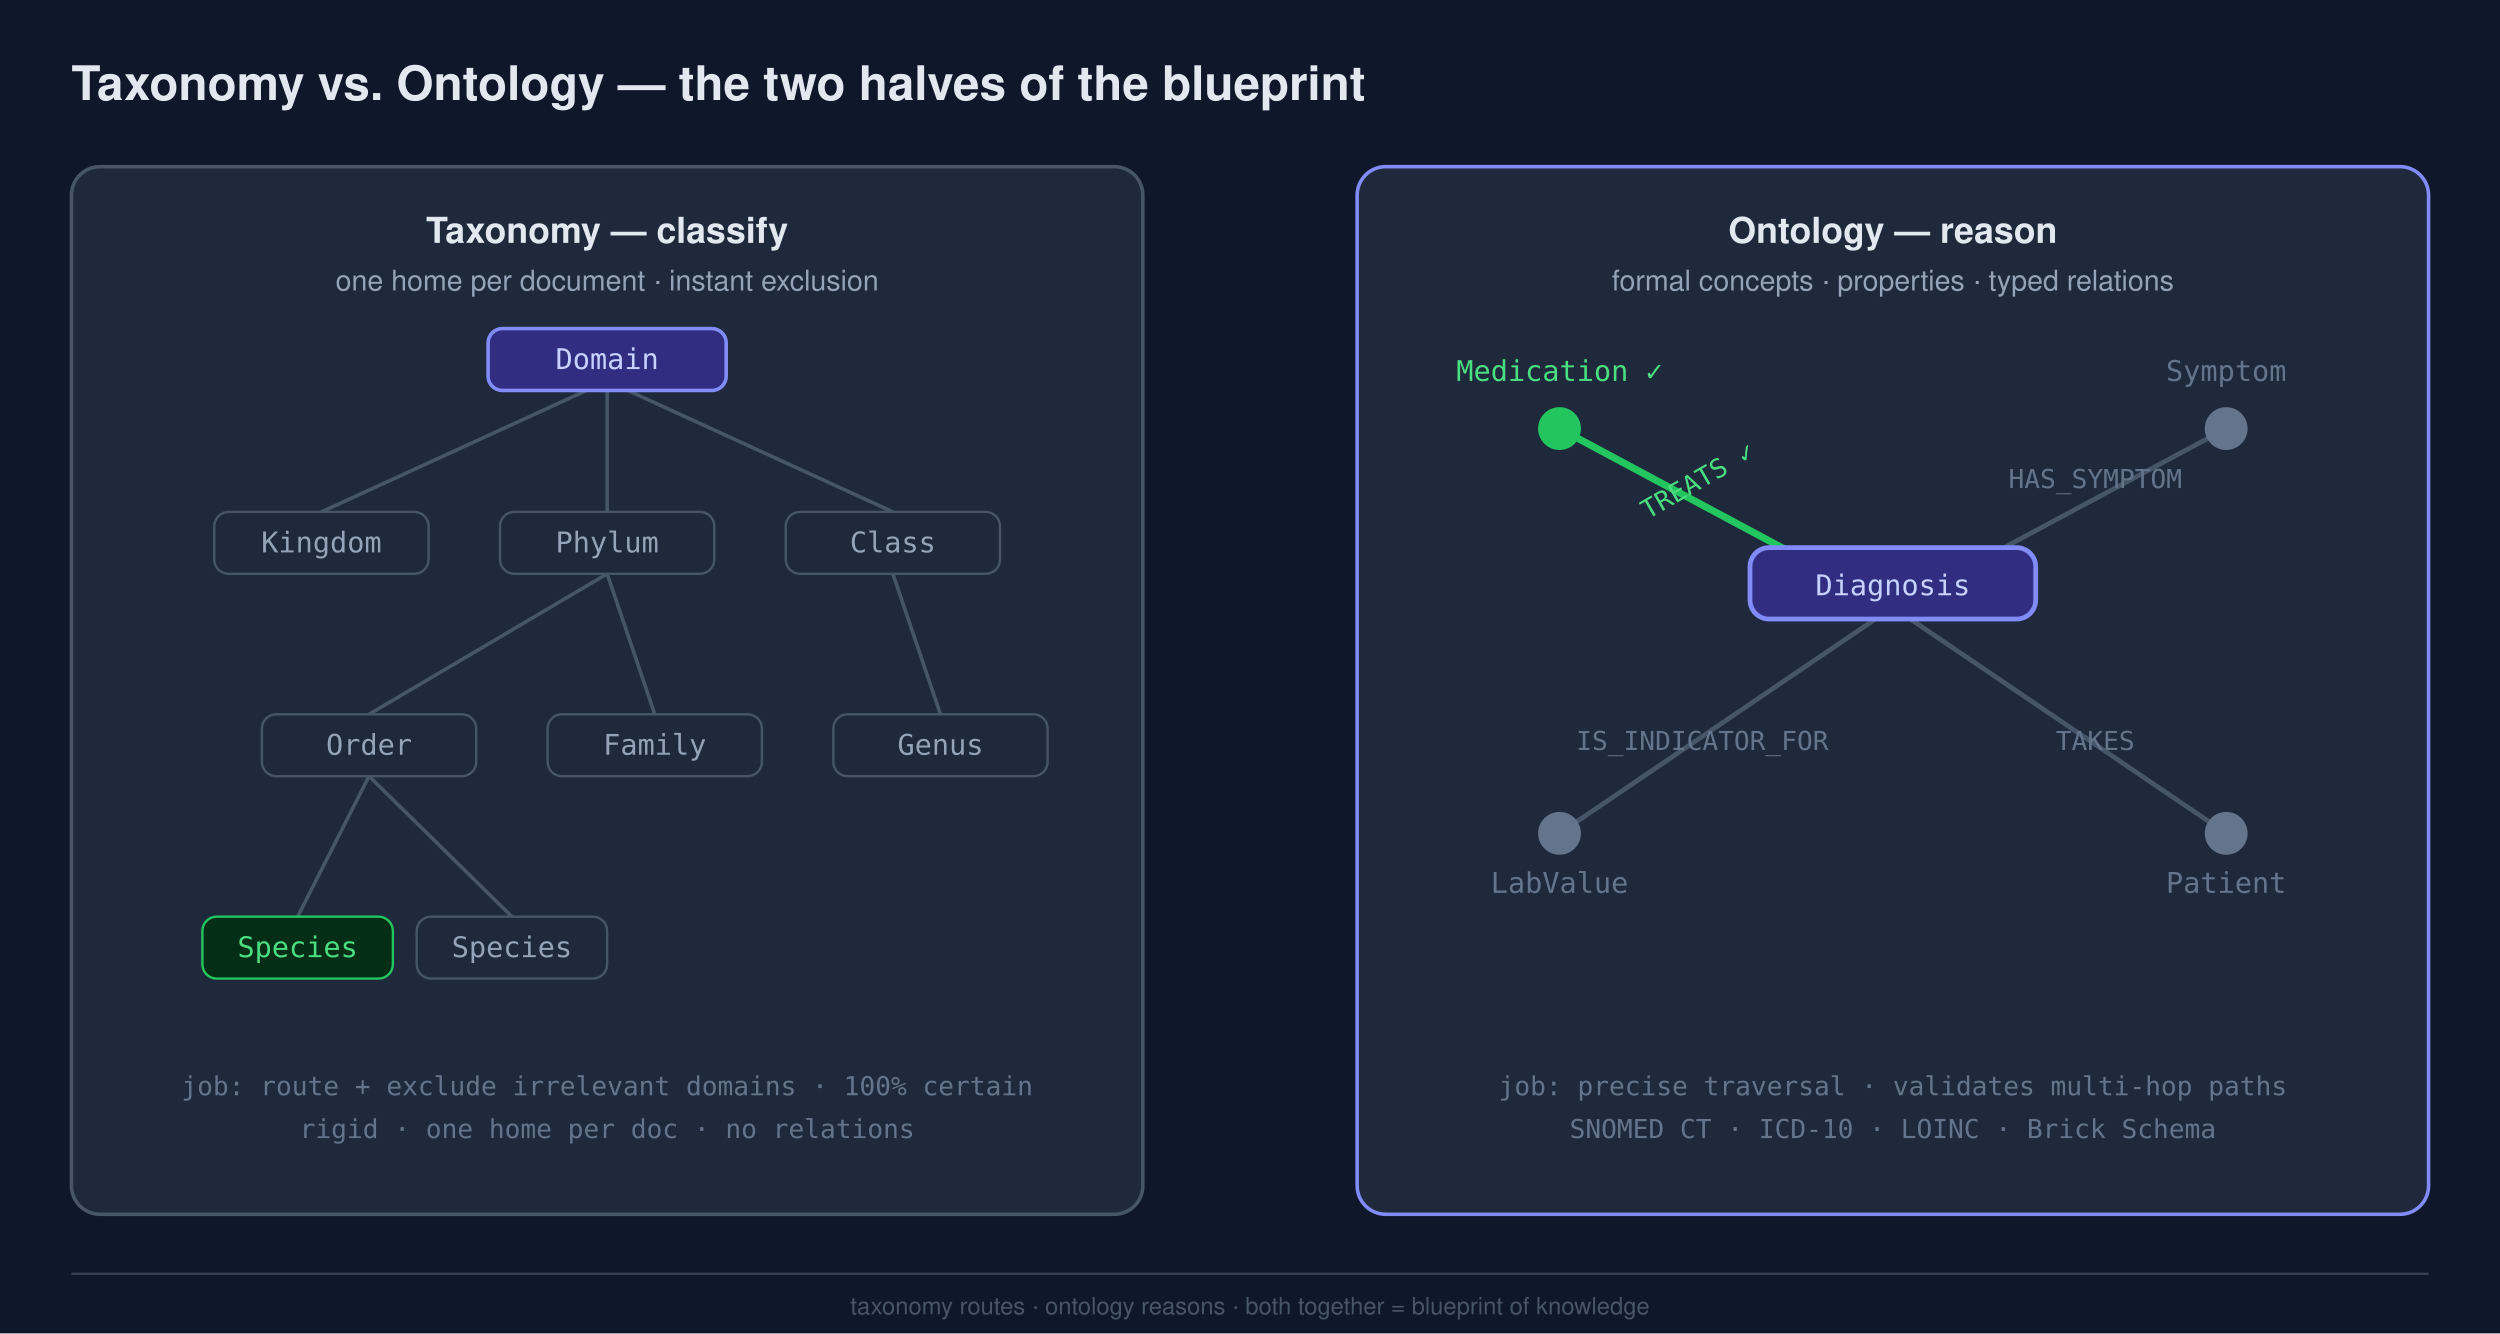
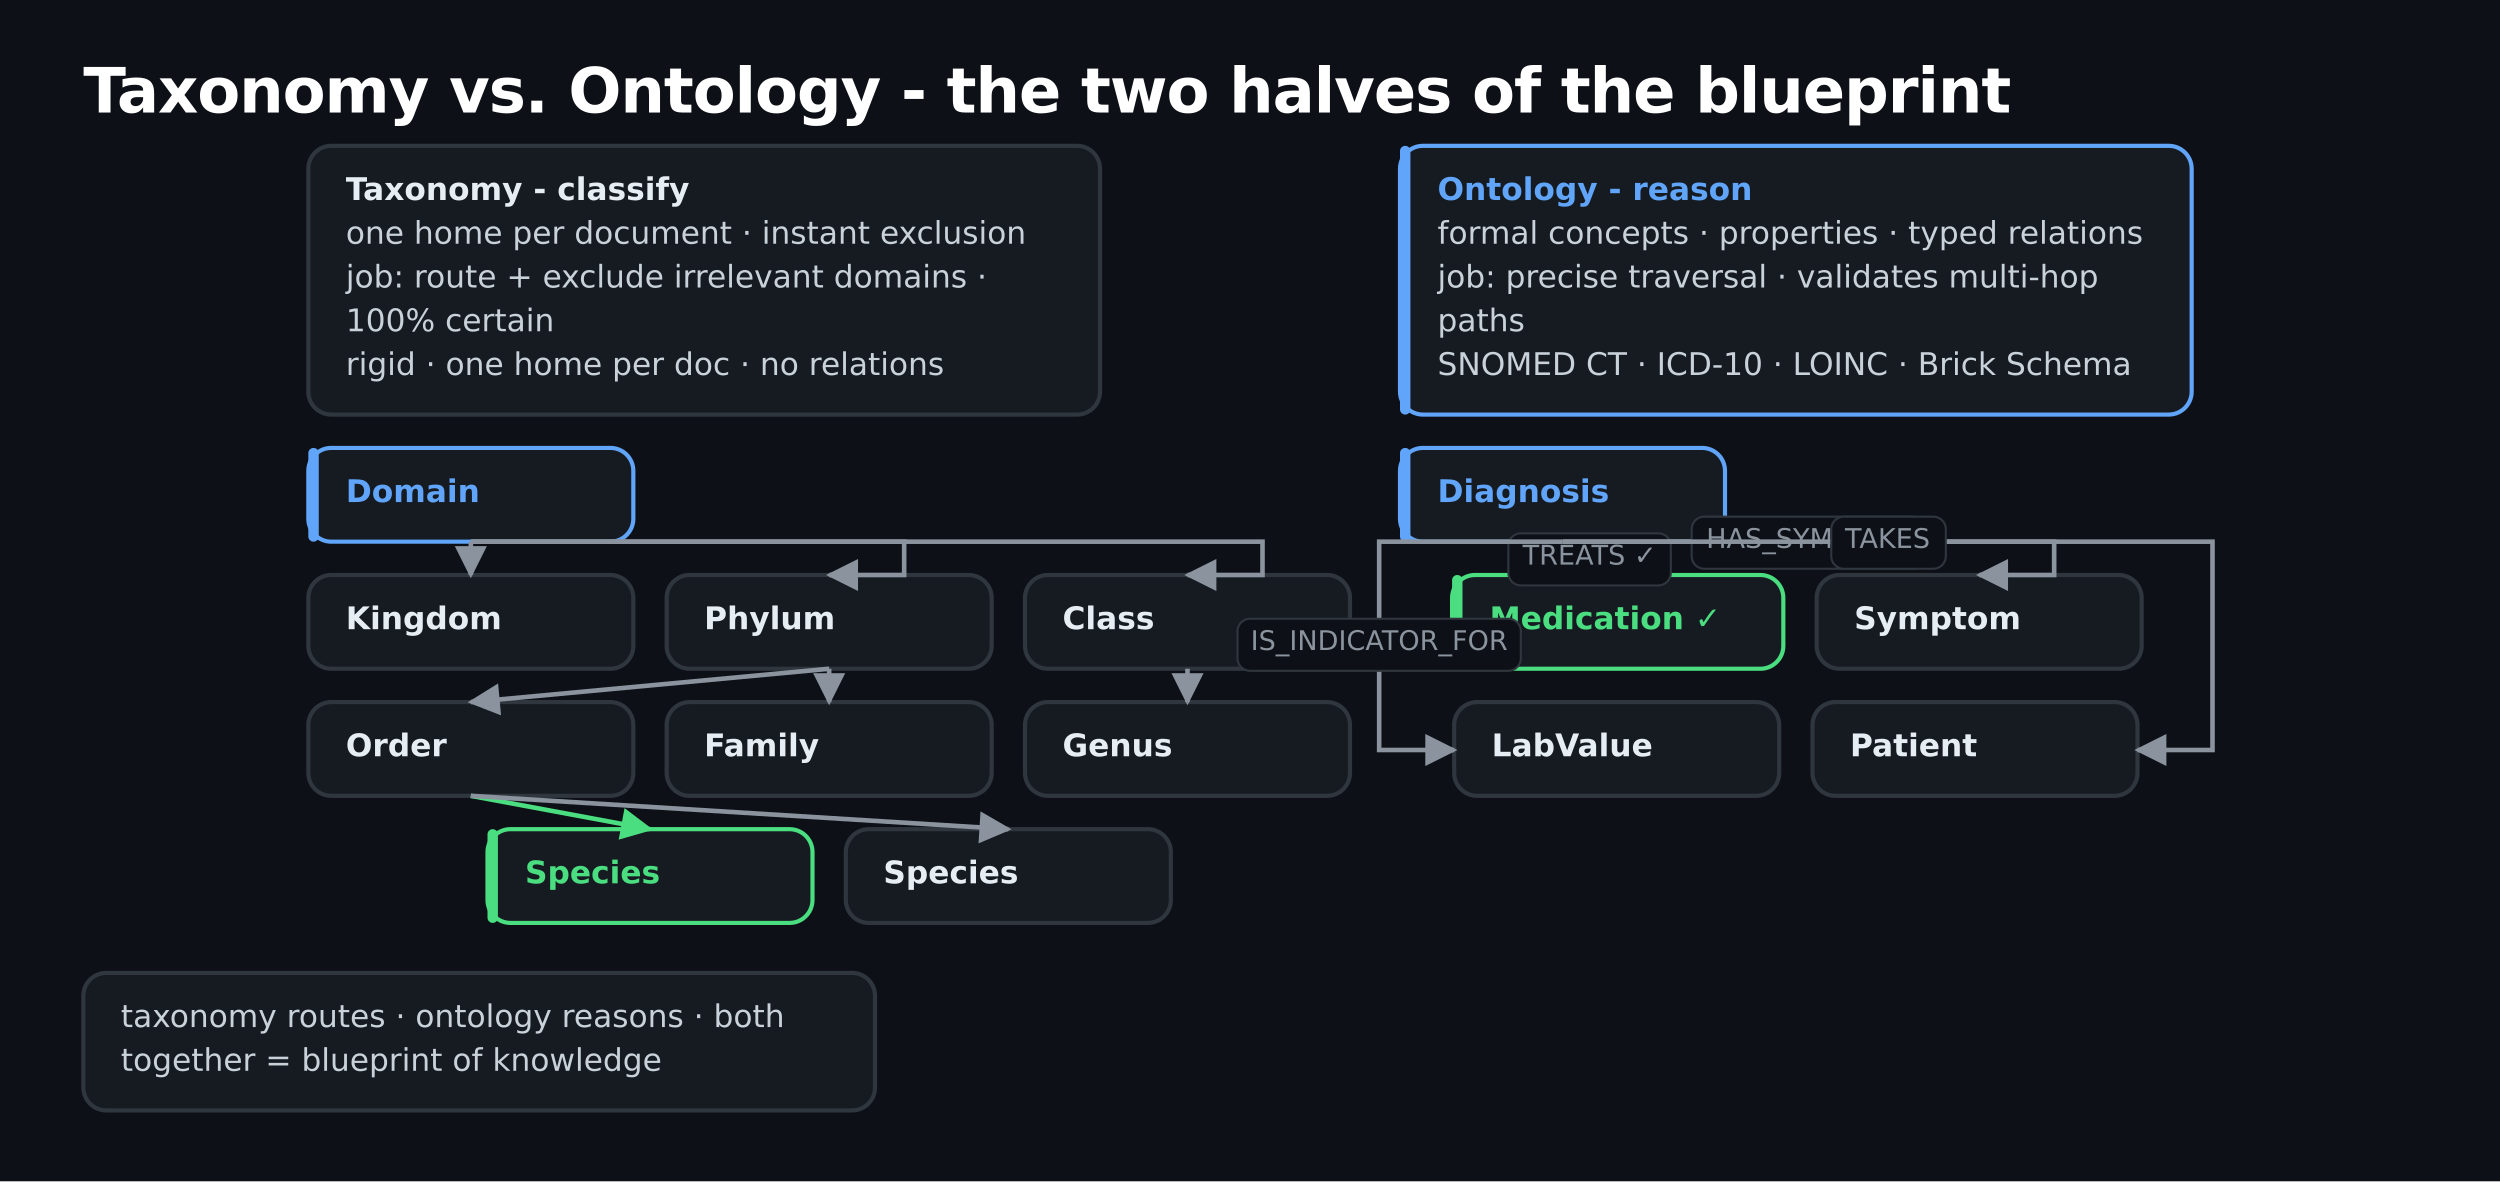
- <svg xmlns="http://www.w3.org/2000/svg" width="1050" height="560" viewBox="0 0 1050 560" font-family="Helvetica, Arial, sans-serif">
-   <rect width="1050" height="560" fill="#0f172a" />
-   <text x="30" y="42" fill="#e2e8f0" font-size="20" font-weight="bold">Taxonomy vs. Ontology — the two halves of the blueprint</text>
-   <rect x="30" y="70" width="450" height="440" rx="12" fill="#1e293b" stroke="#475569" stroke-width="1.5" />
-   <text x="255" y="102" fill="#e2e8f0" font-size="15" text-anchor="middle" font-weight="bold">Taxonomy — classify</text>
-   <text x="255" y="122" fill="#94a3b8" font-size="12" text-anchor="middle">one home per document · instant exclusion</text>
-   <g stroke="#475569" stroke-width="1.5" fill="none">
-     <path d="M 255,160 L 255,160 M 255,160 L 135,215 M 255,160 L 255,215 M 255,160 L 375,215" />
-     <path d="M 255,241 L 155,300 M 255,241 L 275,300 M 375,241 L 395,300" />
-     <path d="M 155,326 L 125,385 M 155,326 L 215,385" />
-   </g>
-   <g font-family="monospace" font-size="12" text-anchor="middle">
-     <rect x="205" y="138" width="100" height="26" rx="6" fill="#312e81" stroke="#818cf8" stroke-width="1.5" />
-     <text x="255" y="155" fill="#c7d2fe">Domain</text>
-     <rect x="90" y="215" width="90" height="26" rx="6" fill="#1e293b" stroke="#475569" />
-     <text x="135" y="232" fill="#94a3b8">Kingdom</text>
-     <rect x="210" y="215" width="90" height="26" rx="6" fill="#1e293b" stroke="#475569" />
-     <text x="255" y="232" fill="#94a3b8">Phylum</text>
-     <rect x="330" y="215" width="90" height="26" rx="6" fill="#1e293b" stroke="#475569" />
-     <text x="375" y="232" fill="#94a3b8">Class</text>
-     <rect x="110" y="300" width="90" height="26" rx="6" fill="#1e293b" stroke="#475569" />
-     <text x="155" y="317" fill="#94a3b8">Order</text>
-     <rect x="230" y="300" width="90" height="26" rx="6" fill="#1e293b" stroke="#475569" />
-     <text x="275" y="317" fill="#94a3b8">Family</text>
-     <rect x="350" y="300" width="90" height="26" rx="6" fill="#1e293b" stroke="#475569" />
-     <text x="395" y="317" fill="#94a3b8">Genus</text>
-     <rect x="85" y="385" width="80" height="26" rx="6" fill="#052e16" stroke="#22c55e" />
-     <text x="125" y="402" fill="#4ade80">Species</text>
-     <rect x="175" y="385" width="80" height="26" rx="6" fill="#1e293b" stroke="#475569" />
-     <text x="215" y="402" fill="#94a3b8">Species</text>
-   </g>
-   <text x="255" y="460" fill="#64748b" font-size="11" text-anchor="middle" font-family="monospace">job: route + exclude irrelevant domains · 100% certain</text>
-   <text x="255" y="478" fill="#64748b" font-size="11" text-anchor="middle" font-family="monospace">rigid · one home per doc · no relations</text>
-   <rect x="570" y="70" width="450" height="440" rx="12" fill="#1e293b" stroke="#818cf8" stroke-width="1.5" />
-   <text x="795" y="102" fill="#e2e8f0" font-size="15" text-anchor="middle" font-weight="bold">Ontology — reason</text>
-   <text x="795" y="122" fill="#94a3b8" font-size="12" text-anchor="middle">formal concepts · properties · typed relations</text>
-   <g stroke="#475569" stroke-width="2" fill="none">
-     <line x1="795" y1="255" x2="655" y2="180" />
-     <line x1="795" y1="255" x2="935" y2="180" />
-     <line x1="795" y1="255" x2="655" y2="350" />
-     <line x1="795" y1="255" x2="935" y2="350" />
-   </g>
-   <line x1="795" y1="255" x2="655" y2="180" stroke="#22c55e" stroke-width="3" />
-   <g font-family="monospace" font-size="11" fill="#64748b" text-anchor="middle">
-     <text x="715" y="205" fill="#4ade80" transform="rotate(-30 715 205)">TREATS ✓</text>
-     <text x="880" y="205">HAS_SYMPTOM</text>
-     <text x="715" y="315">IS_INDICATOR_FOR</text>
-     <text x="880" y="315">TAKES</text>
-   </g>
-   <g font-family="monospace" font-size="12" text-anchor="middle">
-     <rect x="735" y="230" width="120" height="30" rx="8" fill="#312e81" stroke="#818cf8" stroke-width="2" />
-     <text x="795" y="250" fill="#c7d2fe">Diagnosis</text>
-     <circle cx="655" cy="180" r="9" fill="#22c55e" />
-     <text x="655" y="160" fill="#4ade80">Medication ✓</text>
-     <circle cx="935" cy="180" r="9" fill="#64748b" />
-     <text x="935" y="160" fill="#64748b">Symptom</text>
-     <circle cx="655" cy="350" r="9" fill="#64748b" />
-     <text x="655" y="375" fill="#64748b">LabValue</text>
-     <circle cx="935" cy="350" r="9" fill="#64748b" />
-     <text x="935" y="375" fill="#64748b">Patient</text>
-   </g>
-   <text x="795" y="460" fill="#64748b" font-size="11" text-anchor="middle" font-family="monospace">job: precise traversal · validates multi-hop paths</text>
-   <text x="795" y="478" fill="#64748b" font-size="11" text-anchor="middle" font-family="monospace">SNOMED CT · ICD-10 · LOINC · Brick Schema</text>
-   <line x1="30" y1="535" x2="1020" y2="535" stroke="#334155" stroke-width="1" />
-   <text x="525" y="552" fill="#475569" font-size="10" text-anchor="middle">taxonomy routes · ontology reasons · both together = blueprint of knowledge</text>
+ <svg xmlns="http://www.w3.org/2000/svg" width="1200" height="567" viewBox="0 0 1200 567" font-family="'Space Grotesk', DejaVu Sans, Verdana, sans-serif">
+   <rect width="1200" height="567" fill="#0d1117" />
+   <text x="40" y="54" font-size="30" font-weight="bold" fill="#ffffff" letter-spacing="-0.5">Taxonomy vs. Ontology - the two halves of the blueprint</text>
+   <rect x="148" y="70" width="380" height="129" rx="11" fill="#161b22" stroke="#30363d" stroke-width="2" />
+   <text x="166" y="96" font-size="15" font-weight="bold" fill="#e6edf3">Taxonomy - classify</text>
+   <text x="166" y="117" font-size="15" fill="#c9d1d9" font-family="'Space Grotesk', 'DejaVu Sans', Verdana, sans-serif">one home per document · instant exclusion</text>
+   <text x="166" y="138" font-size="15" fill="#c9d1d9" font-family="'Space Grotesk', 'DejaVu Sans', Verdana, sans-serif">job: route + exclude irrelevant domains ·</text>
+   <text x="166" y="159" font-size="15" fill="#c9d1d9" font-family="'Space Grotesk', 'DejaVu Sans', Verdana, sans-serif">100% certain</text>
+   <text x="166" y="180" font-size="15" fill="#c9d1d9" font-family="'Space Grotesk', 'DejaVu Sans', Verdana, sans-serif">rigid · one home per doc · no relations</text>
+   <rect x="148" y="215" width="156" height="45" rx="11" fill="#161b22" stroke="#60a5fa" stroke-width="2" />
+   <rect x="148" y="215" width="5" height="45" rx="2.5" fill="#60a5fa" />
+   <text x="166" y="241" font-size="15" font-weight="bold" fill="#60a5fa">Domain</text>
+   <rect x="148" y="276" width="156" height="45" rx="11" fill="#161b22" stroke="#30363d" stroke-width="2" />
+   <text x="166" y="302" font-size="15" font-weight="bold" fill="#e6edf3">Kingdom</text>
+   <rect x="320" y="276" width="156" height="45" rx="11" fill="#161b22" stroke="#30363d" stroke-width="2" />
+   <text x="338" y="302" font-size="15" font-weight="bold" fill="#e6edf3">Phylum</text>
+   <rect x="492" y="276" width="156" height="45" rx="11" fill="#161b22" stroke="#30363d" stroke-width="2" />
+   <text x="510" y="302" font-size="15" font-weight="bold" fill="#e6edf3">Class</text>
+   <rect x="148" y="337" width="156" height="45" rx="11" fill="#161b22" stroke="#30363d" stroke-width="2" />
+   <text x="166" y="363" font-size="15" font-weight="bold" fill="#e6edf3">Order</text>
+   <rect x="320" y="337" width="156" height="45" rx="11" fill="#161b22" stroke="#30363d" stroke-width="2" />
+   <text x="338" y="363" font-size="15" font-weight="bold" fill="#e6edf3">Family</text>
+   <rect x="492" y="337" width="156" height="45" rx="11" fill="#161b22" stroke="#30363d" stroke-width="2" />
+   <text x="510" y="363" font-size="15" font-weight="bold" fill="#e6edf3">Genus</text>
+   <rect x="234" y="398" width="156" height="45" rx="11" fill="#161b22" stroke="#4ade80" stroke-width="2" />
+   <rect x="234" y="398" width="5" height="45" rx="2.5" fill="#4ade80" />
+   <text x="252" y="424" font-size="15" font-weight="bold" fill="#4ade80">Species</text>
+   <rect x="406" y="398" width="156" height="45" rx="11" fill="#161b22" stroke="#30363d" stroke-width="2" />
+   <text x="424" y="424" font-size="15" font-weight="bold" fill="#e6edf3">Species</text>
+   <rect x="672" y="70" width="380" height="129" rx="11" fill="#161b22" stroke="#60a5fa" stroke-width="2" />
+   <rect x="672" y="70" width="5" height="129" rx="2.5" fill="#60a5fa" />
+   <text x="690" y="96" font-size="15" font-weight="bold" fill="#60a5fa">Ontology - reason</text>
+   <text x="690" y="117" font-size="15" fill="#c9d1d9" font-family="'Space Grotesk', 'DejaVu Sans', Verdana, sans-serif">formal concepts · properties · typed relations</text>
+   <text x="690" y="138" font-size="15" fill="#c9d1d9" font-family="'Space Grotesk', 'DejaVu Sans', Verdana, sans-serif">job: precise traversal · validates multi-hop</text>
+   <text x="690" y="159" font-size="15" fill="#c9d1d9" font-family="'Space Grotesk', 'DejaVu Sans', Verdana, sans-serif">paths</text>
+   <text x="690" y="180" font-size="15" fill="#c9d1d9" font-family="'Space Grotesk', 'DejaVu Sans', Verdana, sans-serif">SNOMED CT · ICD-10 · LOINC · Brick Schema</text>
+   <rect x="672" y="215" width="156" height="45" rx="11" fill="#161b22" stroke="#60a5fa" stroke-width="2" />
+   <rect x="672" y="215" width="5" height="45" rx="2.5" fill="#60a5fa" />
+   <text x="690" y="241" font-size="15" font-weight="bold" fill="#60a5fa">Diagnosis</text>
+   <rect x="697" y="276" width="159" height="45" rx="11" fill="#161b22" stroke="#4ade80" stroke-width="2" />
+   <rect x="697" y="276" width="5" height="45" rx="2.5" fill="#4ade80" />
+   <text x="715" y="302" font-size="15" font-weight="bold" fill="#4ade80">Medication ✓</text>
+   <rect x="872" y="276" width="156" height="45" rx="11" fill="#161b22" stroke="#30363d" stroke-width="2" />
+   <text x="890" y="302" font-size="15" font-weight="bold" fill="#e6edf3">Symptom</text>
+   <rect x="698" y="337" width="156" height="45" rx="11" fill="#161b22" stroke="#30363d" stroke-width="2" />
+   <text x="716" y="363" font-size="15" font-weight="bold" fill="#e6edf3">LabValue</text>
+   <rect x="870" y="337" width="156" height="45" rx="11" fill="#161b22" stroke="#30363d" stroke-width="2" />
+   <text x="888" y="363" font-size="15" font-weight="bold" fill="#e6edf3">Patient</text>
+   <rect x="40" y="467" width="380" height="66" rx="11" fill="#161b22" stroke="#30363d" stroke-width="2" />
+   <text x="58" y="493" font-size="15" fill="#c9d1d9" font-family="'Space Grotesk', 'DejaVu Sans', Verdana, sans-serif">taxonomy routes · ontology reasons · both</text>
+   <text x="58" y="514" font-size="15" fill="#c9d1d9" font-family="'Space Grotesk', 'DejaVu Sans', Verdana, sans-serif">together = blueprint of knowledge</text>
+   <marker id="ar1" viewBox="0 0 10 10" refX="9" refY="5" markerWidth="7" markerHeight="7" orient="auto-start-reverse">
+     <path d="M 0 0 L 10 5 L 0 10 z" fill="#8b949e" />
+   </marker>
+   <polyline points="226,260 226,276" fill="none" stroke="#8b949e" stroke-width="2.2" marker-end="url(#ar1)" />
+   <polyline points="226,260 434,260 434,276 398,276" fill="none" stroke="#8b949e" stroke-width="2.2" marker-end="url(#ar1)" />
+   <polyline points="226,260 606,260 606,276 570,276" fill="none" stroke="#8b949e" stroke-width="2.2" marker-end="url(#ar1)" />
+   <polyline points="398,321 226,337" fill="none" stroke="#8b949e" stroke-width="2.2" marker-end="url(#ar1)" />
+   <polyline points="398,321 398,337" fill="none" stroke="#8b949e" stroke-width="2.2" marker-end="url(#ar1)" />
+   <polyline points="570,321 570,337" fill="none" stroke="#8b949e" stroke-width="2.2" marker-end="url(#ar1)" />
+   <marker id="ar2" viewBox="0 0 10 10" refX="9" refY="5" markerWidth="7" markerHeight="7" orient="auto-start-reverse">
+     <path d="M 0 0 L 10 5 L 0 10 z" fill="#4ade80" />
+   </marker>
+   <polyline points="226,382 312,398" fill="none" stroke="#4ade80" stroke-width="2.2" marker-end="url(#ar2)" />
+   <polyline points="226,382 484,398" fill="none" stroke="#8b949e" stroke-width="2.2" marker-end="url(#ar1)" />
+   <polyline points="777,276 750,260" fill="none" stroke="#4ade80" stroke-width="2.2" marker-end="url(#ar2)" />
+   <rect x="724" y="256" width="78" height="25" rx="6" fill="#0d1117" stroke="#30363d" stroke-width="1" />
+   <text x="763" y="271" font-size="13" fill="#8b949e" text-anchor="middle">TREATS ✓</text>
+   <polyline points="750,260 986,260 986,276 950,276" fill="none" stroke="#8b949e" stroke-width="2.2" marker-end="url(#ar1)" />
+   <rect x="812" y="248" width="112" height="25" rx="6" fill="#0d1117" stroke="#30363d" stroke-width="1" />
+   <text x="868" y="263" font-size="13" fill="#8b949e" text-anchor="middle">HAS_SYMPTOM</text>
+   <polyline points="750,260 662,260 662,360 698,360" fill="none" stroke="#8b949e" stroke-width="2.2" marker-end="url(#ar1)" />
+   <rect x="594" y="297" width="136" height="25" rx="6" fill="#0d1117" stroke="#30363d" stroke-width="1" />
+   <text x="662" y="312" font-size="13" fill="#8b949e" text-anchor="middle">IS_INDICATOR_FOR</text>
+   <polyline points="750,260 1062,260 1062,360 1026,360" fill="none" stroke="#8b949e" stroke-width="2.2" marker-end="url(#ar1)" />
+   <rect x="879" y="248" width="55" height="25" rx="6" fill="#0d1117" stroke="#30363d" stroke-width="1" />
+   <text x="906" y="263" font-size="13" fill="#8b949e" text-anchor="middle">TAKES</text>
</svg>
